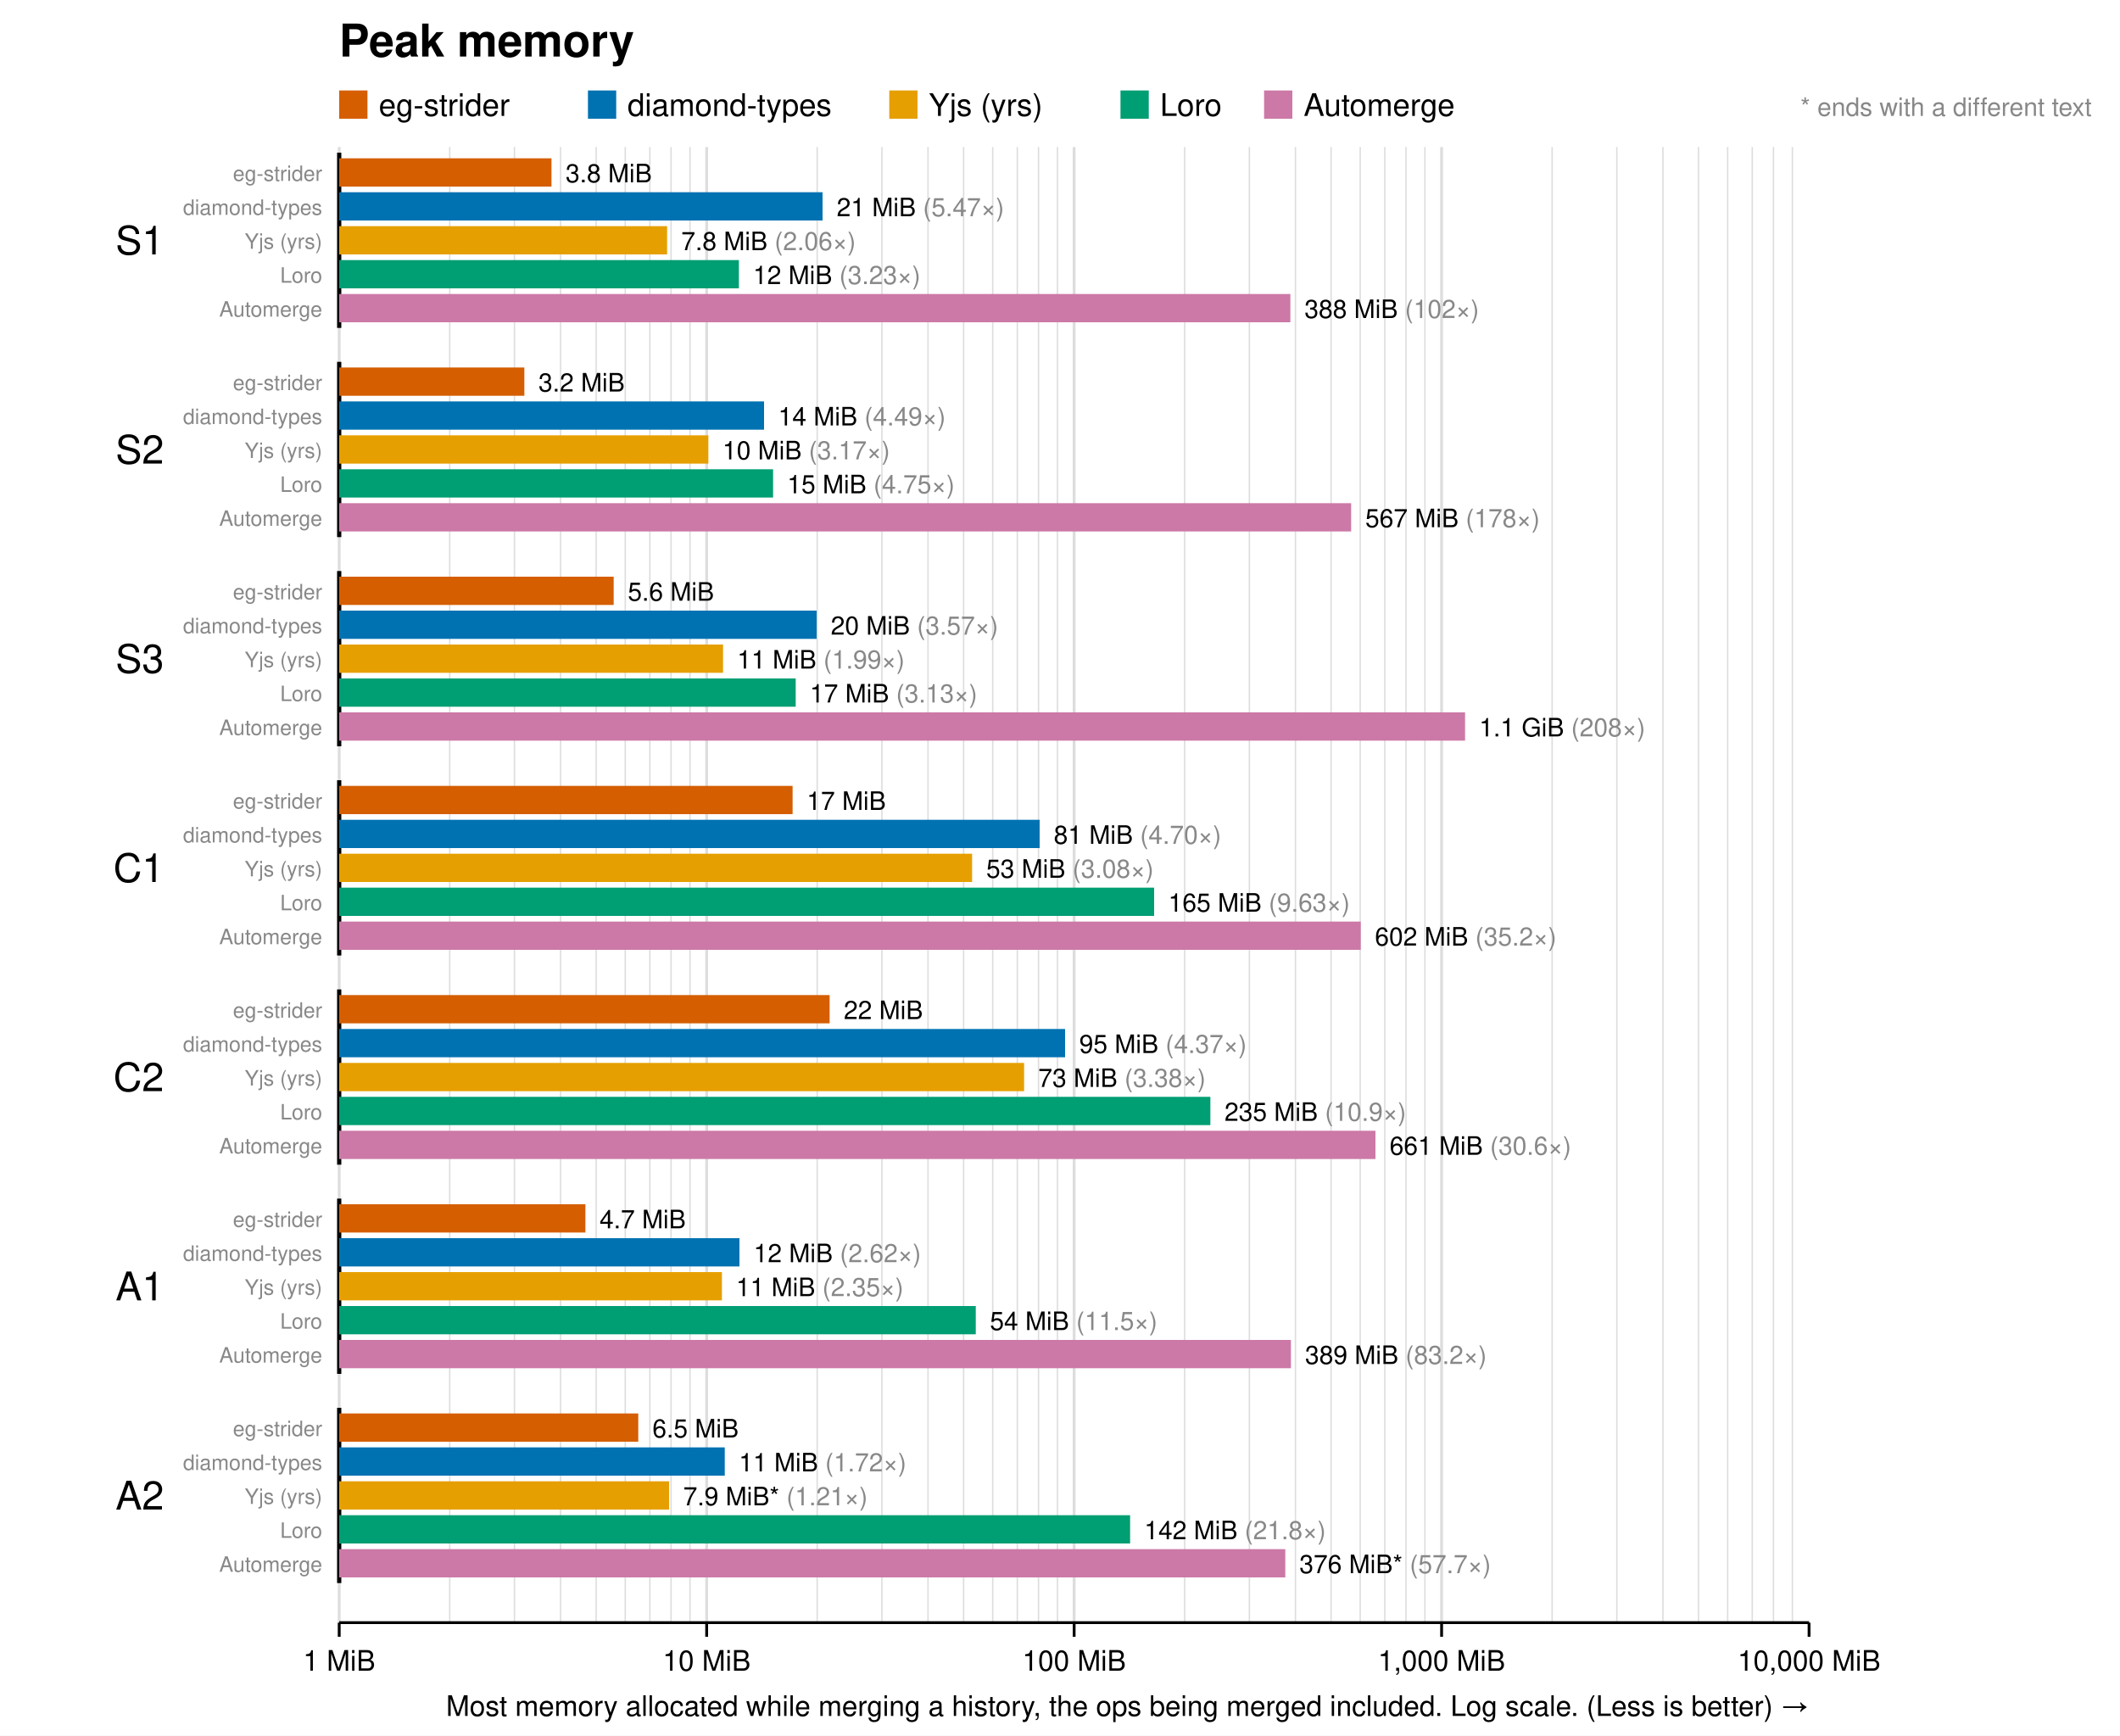
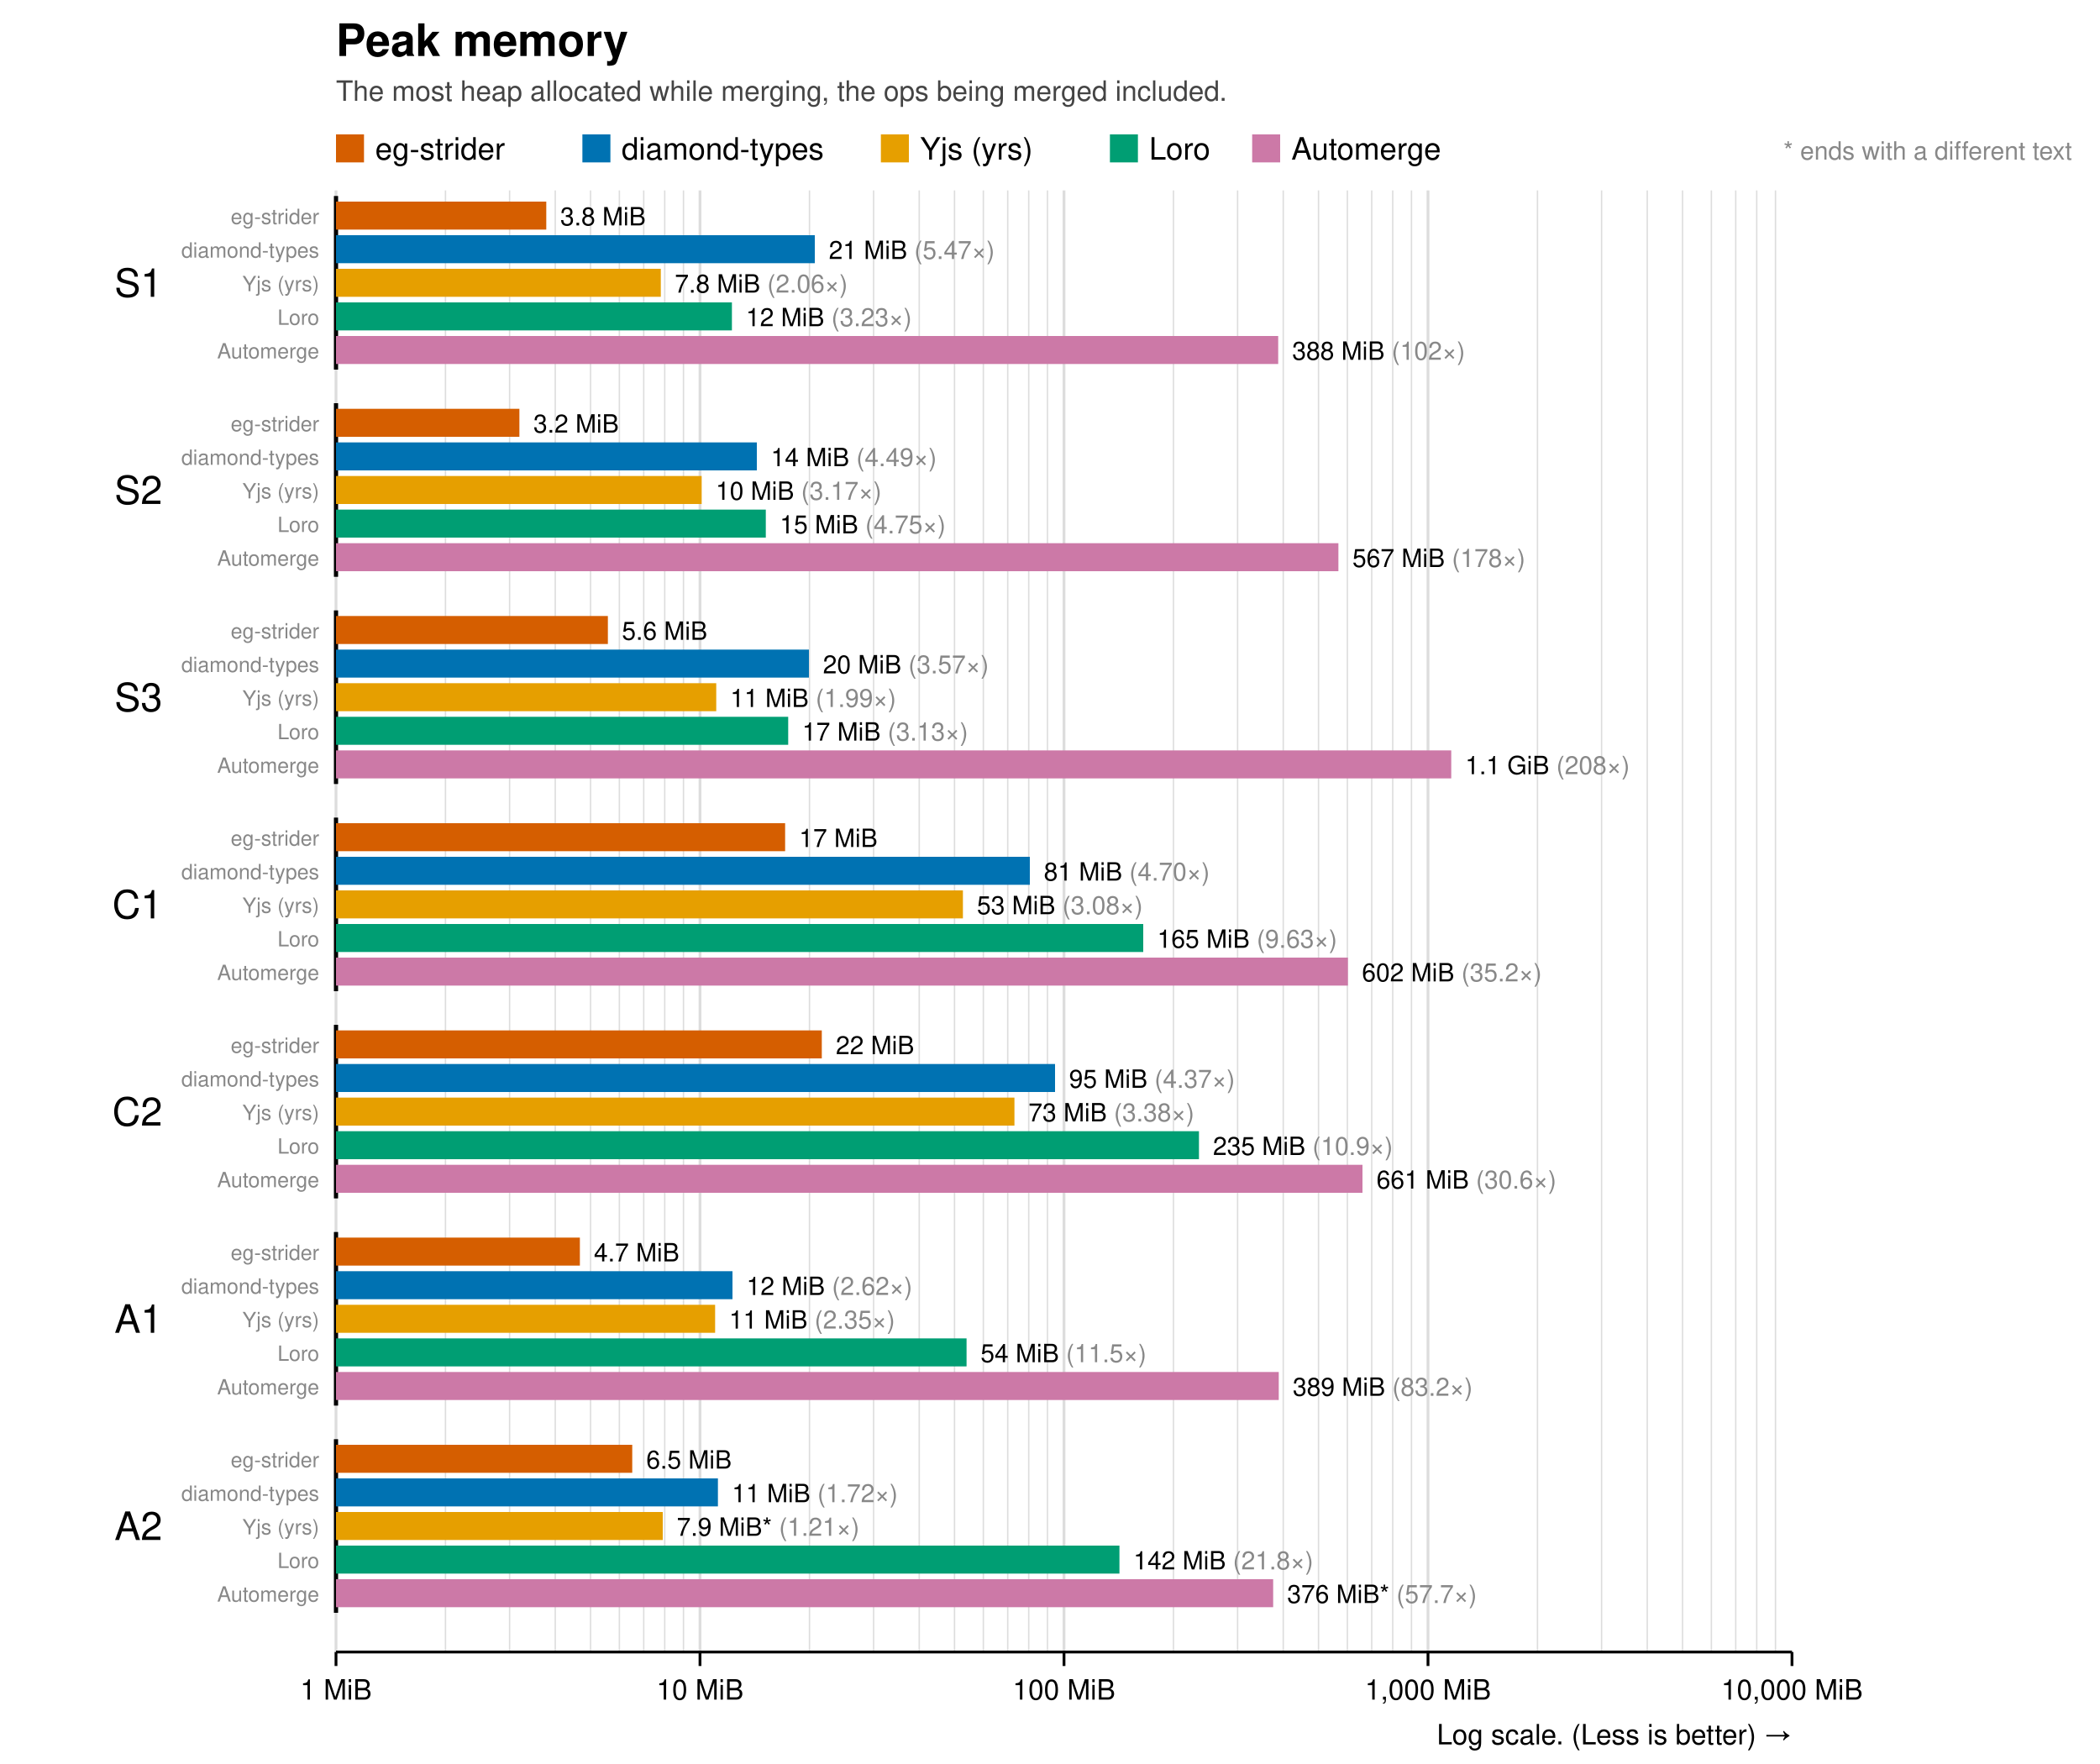
- <svg xmlns="http://www.w3.org/2000/svg" viewBox="0 0 750 614" font-family="Helvetica, Arial, sans-serif">
-   <rect width="750" height="614" fill="white" />
+ <svg xmlns="http://www.w3.org/2000/svg" viewBox="0 0 750 630" font-family="Helvetica, Arial, sans-serif">
+   <rect width="750" height="630" fill="white" />
  <text x="120" y="20" font-size="16" font-weight="bold">Peak memory</text>
-   <rect x="120" y="32" width="10" height="10" fill="#d55e00" />
-   <text x="134" y="41" font-size="11">eg-strider</text>
-   <rect x="208.0" y="32" width="10" height="10" fill="#0072b2" />
-   <text x="222.0" y="41" font-size="11">diamond-types</text>
-   <rect x="314.6" y="32" width="10" height="10" fill="#e69f00" />
-   <text x="328.6" y="41" font-size="11">Yjs (yrs)</text>
-   <rect x="396.4" y="32" width="10" height="10" fill="#009e73" />
-   <text x="410.4" y="41" font-size="11">Loro</text>
-   <rect x="447.2" y="32" width="10" height="10" fill="#cc79a7" />
-   <text x="461.2" y="41" font-size="11">Automerge</text>
-   <text x="740" y="41" font-size="9" fill="#888" text-anchor="end">* ends with a different text</text>
-   <line x1="120.0" y1="52" x2="120.0" y2="574" stroke="#ddd" stroke-width="1" />
-   <line x1="159.1" y1="52" x2="159.1" y2="574" stroke="#ddd" stroke-width="0.5" />
-   <line x1="182.0" y1="52" x2="182.0" y2="574" stroke="#ddd" stroke-width="0.5" />
-   <line x1="198.3" y1="52" x2="198.3" y2="574" stroke="#ddd" stroke-width="0.5" />
-   <line x1="210.9" y1="52" x2="210.9" y2="574" stroke="#ddd" stroke-width="0.5" />
-   <line x1="221.2" y1="52" x2="221.2" y2="574" stroke="#ddd" stroke-width="0.5" />
-   <line x1="229.9" y1="52" x2="229.9" y2="574" stroke="#ddd" stroke-width="0.5" />
-   <line x1="237.4" y1="52" x2="237.4" y2="574" stroke="#ddd" stroke-width="0.5" />
-   <line x1="244.1" y1="52" x2="244.1" y2="574" stroke="#ddd" stroke-width="0.5" />
-   <line x1="250.0" y1="52" x2="250.0" y2="574" stroke="#ddd" stroke-width="1" />
-   <line x1="289.1" y1="52" x2="289.1" y2="574" stroke="#ddd" stroke-width="0.5" />
-   <line x1="312.0" y1="52" x2="312.0" y2="574" stroke="#ddd" stroke-width="0.5" />
-   <line x1="328.3" y1="52" x2="328.3" y2="574" stroke="#ddd" stroke-width="0.5" />
-   <line x1="340.9" y1="52" x2="340.9" y2="574" stroke="#ddd" stroke-width="0.5" />
-   <line x1="351.2" y1="52" x2="351.2" y2="574" stroke="#ddd" stroke-width="0.5" />
-   <line x1="359.9" y1="52" x2="359.9" y2="574" stroke="#ddd" stroke-width="0.5" />
-   <line x1="367.4" y1="52" x2="367.4" y2="574" stroke="#ddd" stroke-width="0.5" />
-   <line x1="374.1" y1="52" x2="374.1" y2="574" stroke="#ddd" stroke-width="0.5" />
-   <line x1="380.0" y1="52" x2="380.0" y2="574" stroke="#ddd" stroke-width="1" />
-   <line x1="419.1" y1="52" x2="419.1" y2="574" stroke="#ddd" stroke-width="0.5" />
-   <line x1="442.0" y1="52" x2="442.0" y2="574" stroke="#ddd" stroke-width="0.5" />
-   <line x1="458.3" y1="52" x2="458.3" y2="574" stroke="#ddd" stroke-width="0.5" />
-   <line x1="470.9" y1="52" x2="470.9" y2="574" stroke="#ddd" stroke-width="0.5" />
-   <line x1="481.2" y1="52" x2="481.2" y2="574" stroke="#ddd" stroke-width="0.5" />
-   <line x1="489.9" y1="52" x2="489.9" y2="574" stroke="#ddd" stroke-width="0.5" />
-   <line x1="497.4" y1="52" x2="497.4" y2="574" stroke="#ddd" stroke-width="0.5" />
-   <line x1="504.1" y1="52" x2="504.1" y2="574" stroke="#ddd" stroke-width="0.5" />
-   <line x1="510.0" y1="52" x2="510.0" y2="574" stroke="#ddd" stroke-width="1" />
-   <line x1="549.1" y1="52" x2="549.1" y2="574" stroke="#ddd" stroke-width="0.5" />
-   <line x1="572.0" y1="52" x2="572.0" y2="574" stroke="#ddd" stroke-width="0.5" />
-   <line x1="588.3" y1="52" x2="588.3" y2="574" stroke="#ddd" stroke-width="0.5" />
-   <line x1="600.9" y1="52" x2="600.9" y2="574" stroke="#ddd" stroke-width="0.5" />
-   <line x1="611.2" y1="52" x2="611.2" y2="574" stroke="#ddd" stroke-width="0.5" />
-   <line x1="619.9" y1="52" x2="619.9" y2="574" stroke="#ddd" stroke-width="0.5" />
-   <line x1="627.4" y1="52" x2="627.4" y2="574" stroke="#ddd" stroke-width="0.5" />
-   <line x1="634.1" y1="52" x2="634.1" y2="574" stroke="#ddd" stroke-width="0.5" />
-   <line x1="120.0" y1="574" x2="120.0" y2="579" stroke="black" />
-   <text x="120.0" y="591" font-size="10" text-anchor="middle">1 MiB</text>
-   <line x1="250.0" y1="574" x2="250.0" y2="579" stroke="black" />
-   <text x="250.0" y="591" font-size="10" text-anchor="middle">10 MiB</text>
-   <line x1="380.0" y1="574" x2="380.0" y2="579" stroke="black" />
-   <text x="380.0" y="591" font-size="10" text-anchor="middle">100 MiB</text>
-   <line x1="510.0" y1="574" x2="510.0" y2="579" stroke="black" />
-   <text x="510.0" y="591" font-size="10" text-anchor="middle">1,000 MiB</text>
-   <line x1="640.0" y1="574" x2="640.0" y2="579" stroke="black" />
-   <text x="640.0" y="591" font-size="10" text-anchor="middle">10,000 MiB</text>
-   <line x1="120" y1="574" x2="640" y2="574" stroke="black" />
-   <text x="640" y="607" font-size="10" text-anchor="end">Most memory allocated while merging a history, the ops being merged included. Log scale. (Less is better) →</text>
-   <text x="58" y="90.0" font-size="14" text-anchor="end">S1</text>
-   <line x1="120" y1="54" x2="120" y2="116" stroke="black" stroke-width="1.5" />
-   <text x="114" y="64" font-size="7.5" fill="#888" text-anchor="end">eg-strider</text>
-   <rect x="120" y="56" width="75.1" height="10" fill="#d55e00" />
-   <text x="200.1" y="64.5" font-size="9">3.8 MiB</text>
-   <text x="114" y="76" font-size="7.5" fill="#888" text-anchor="end">diamond-types</text>
-   <rect x="120" y="68" width="171.0" height="10" fill="#0072b2" />
-   <text x="296.0" y="76.5" font-size="9">21 MiB <tspan fill="#888">(5.47×)</tspan>
-   </text>
-   <text x="114" y="88" font-size="7.5" fill="#888" text-anchor="end">Yjs (yrs)</text>
-   <rect x="120" y="80" width="116.0" height="10" fill="#e69f00" />
-   <text x="241.0" y="88.5" font-size="9">7.8 MiB <tspan fill="#888">(2.06×)</tspan>
-   </text>
-   <text x="114" y="100" font-size="7.5" fill="#888" text-anchor="end">Loro</text>
-   <rect x="120" y="92" width="141.4" height="10" fill="#009e73" />
-   <text x="266.4" y="100.5" font-size="9">12 MiB <tspan fill="#888">(3.23×)</tspan>
-   </text>
-   <text x="114" y="112" font-size="7.5" fill="#888" text-anchor="end">Automerge</text>
-   <rect x="120" y="104" width="336.5" height="10" fill="#cc79a7" />
-   <text x="461.5" y="112.5" font-size="9">388 MiB <tspan fill="#888">(102×)</tspan>
-   </text>
-   <text x="58" y="164.0" font-size="14" text-anchor="end">S2</text>
-   <line x1="120" y1="128" x2="120" y2="190" stroke="black" stroke-width="1.5" />
-   <text x="114" y="138" font-size="7.5" fill="#888" text-anchor="end">eg-strider</text>
-   <rect x="120" y="130" width="65.5" height="10" fill="#d55e00" />
-   <text x="190.5" y="138.5" font-size="9">3.2 MiB</text>
-   <text x="114" y="150" font-size="7.5" fill="#888" text-anchor="end">diamond-types</text>
-   <rect x="120" y="142" width="150.3" height="10" fill="#0072b2" />
-   <text x="275.3" y="150.5" font-size="9">14 MiB <tspan fill="#888">(4.49×)</tspan>
-   </text>
-   <text x="114" y="162" font-size="7.5" fill="#888" text-anchor="end">Yjs (yrs)</text>
-   <rect x="120" y="154" width="130.6" height="10" fill="#e69f00" />
-   <text x="255.6" y="162.5" font-size="9">10 MiB <tspan fill="#888">(3.17×)</tspan>
-   </text>
-   <text x="114" y="174" font-size="7.5" fill="#888" text-anchor="end">Loro</text>
-   <rect x="120" y="166" width="153.5" height="10" fill="#009e73" />
-   <text x="278.5" y="174.5" font-size="9">15 MiB <tspan fill="#888">(4.75×)</tspan>
-   </text>
-   <text x="114" y="186" font-size="7.5" fill="#888" text-anchor="end">Automerge</text>
-   <rect x="120" y="178" width="358.0" height="10" fill="#cc79a7" />
-   <text x="483.0" y="186.5" font-size="9">567 MiB <tspan fill="#888">(178×)</tspan>
-   </text>
-   <text x="58" y="238.0" font-size="14" text-anchor="end">S3</text>
-   <line x1="120" y1="202" x2="120" y2="264" stroke="black" stroke-width="1.5" />
-   <text x="114" y="212" font-size="7.5" fill="#888" text-anchor="end">eg-strider</text>
-   <rect x="120" y="204" width="97.1" height="10" fill="#d55e00" />
-   <text x="222.1" y="212.5" font-size="9">5.6 MiB</text>
-   <text x="114" y="224" font-size="7.5" fill="#888" text-anchor="end">diamond-types</text>
-   <rect x="120" y="216" width="168.9" height="10" fill="#0072b2" />
-   <text x="293.9" y="224.5" font-size="9">20 MiB <tspan fill="#888">(3.57×)</tspan>
-   </text>
-   <text x="114" y="236" font-size="7.5" fill="#888" text-anchor="end">Yjs (yrs)</text>
-   <rect x="120" y="228" width="135.8" height="10" fill="#e69f00" />
-   <text x="260.8" y="236.5" font-size="9">11 MiB <tspan fill="#888">(1.99×)</tspan>
-   </text>
-   <text x="114" y="248" font-size="7.5" fill="#888" text-anchor="end">Loro</text>
-   <rect x="120" y="240" width="161.5" height="10" fill="#009e73" />
-   <text x="286.5" y="248.5" font-size="9">17 MiB <tspan fill="#888">(3.13×)</tspan>
-   </text>
-   <text x="114" y="260" font-size="7.5" fill="#888" text-anchor="end">Automerge</text>
-   <rect x="120" y="252" width="398.3" height="10" fill="#cc79a7" />
-   <text x="523.3" y="260.5" font-size="9">1.1 GiB <tspan fill="#888">(208×)</tspan>
-   </text>
-   <text x="58" y="312.0" font-size="14" text-anchor="end">C1</text>
-   <line x1="120" y1="276" x2="120" y2="338" stroke="black" stroke-width="1.5" />
-   <text x="114" y="286" font-size="7.5" fill="#888" text-anchor="end">eg-strider</text>
-   <rect x="120" y="278" width="160.4" height="10" fill="#d55e00" />
-   <text x="285.4" y="286.5" font-size="9">17 MiB</text>
-   <text x="114" y="298" font-size="7.5" fill="#888" text-anchor="end">diamond-types</text>
-   <rect x="120" y="290" width="247.8" height="10" fill="#0072b2" />
-   <text x="372.8" y="298.5" font-size="9">81 MiB <tspan fill="#888">(4.70×)</tspan>
-   </text>
-   <text x="114" y="310" font-size="7.5" fill="#888" text-anchor="end">Yjs (yrs)</text>
-   <rect x="120" y="302" width="223.9" height="10" fill="#e69f00" />
-   <text x="348.9" y="310.5" font-size="9">53 MiB <tspan fill="#888">(3.08×)</tspan>
-   </text>
-   <text x="114" y="322" font-size="7.5" fill="#888" text-anchor="end">Loro</text>
-   <rect x="120" y="314" width="288.3" height="10" fill="#009e73" />
-   <text x="413.3" y="322.5" font-size="9">165 MiB <tspan fill="#888">(9.63×)</tspan>
-   </text>
-   <text x="114" y="334" font-size="7.5" fill="#888" text-anchor="end">Automerge</text>
-   <rect x="120" y="326" width="361.4" height="10" fill="#cc79a7" />
-   <text x="486.4" y="334.5" font-size="9">602 MiB <tspan fill="#888">(35.2×)</tspan>
-   </text>
-   <text x="58" y="386.0" font-size="14" text-anchor="end">C2</text>
-   <line x1="120" y1="350" x2="120" y2="412" stroke="black" stroke-width="1.5" />
-   <text x="114" y="360" font-size="7.5" fill="#888" text-anchor="end">eg-strider</text>
-   <rect x="120" y="352" width="173.5" height="10" fill="#d55e00" />
-   <text x="298.5" y="360.5" font-size="9">22 MiB</text>
-   <text x="114" y="372" font-size="7.5" fill="#888" text-anchor="end">diamond-types</text>
-   <rect x="120" y="364" width="256.8" height="10" fill="#0072b2" />
-   <text x="381.8" y="372.5" font-size="9">95 MiB <tspan fill="#888">(4.37×)</tspan>
-   </text>
-   <text x="114" y="384" font-size="7.5" fill="#888" text-anchor="end">Yjs (yrs)</text>
-   <rect x="120" y="376" width="242.3" height="10" fill="#e69f00" />
-   <text x="367.3" y="384.5" font-size="9">73 MiB <tspan fill="#888">(3.38×)</tspan>
-   </text>
-   <text x="114" y="396" font-size="7.5" fill="#888" text-anchor="end">Loro</text>
-   <rect x="120" y="388" width="308.2" height="10" fill="#009e73" />
-   <text x="433.2" y="396.5" font-size="9">235 MiB <tspan fill="#888">(10.9×)</tspan>
-   </text>
-   <text x="114" y="408" font-size="7.5" fill="#888" text-anchor="end">Automerge</text>
-   <rect x="120" y="400" width="366.6" height="10" fill="#cc79a7" />
-   <text x="491.6" y="408.5" font-size="9">661 MiB <tspan fill="#888">(30.6×)</tspan>
-   </text>
-   <text x="58" y="460.0" font-size="14" text-anchor="end">A1</text>
-   <line x1="120" y1="424" x2="120" y2="486" stroke="black" stroke-width="1.5" />
-   <text x="114" y="434" font-size="7.5" fill="#888" text-anchor="end">eg-strider</text>
-   <rect x="120" y="426" width="87.1" height="10" fill="#d55e00" />
-   <text x="212.1" y="434.5" font-size="9">4.7 MiB</text>
-   <text x="114" y="446" font-size="7.5" fill="#888" text-anchor="end">diamond-types</text>
-   <rect x="120" y="438" width="141.6" height="10" fill="#0072b2" />
-   <text x="266.6" y="446.5" font-size="9">12 MiB <tspan fill="#888">(2.62×)</tspan>
-   </text>
-   <text x="114" y="458" font-size="7.5" fill="#888" text-anchor="end">Yjs (yrs)</text>
-   <rect x="120" y="450" width="135.4" height="10" fill="#e69f00" />
-   <text x="260.4" y="458.5" font-size="9">11 MiB <tspan fill="#888">(2.35×)</tspan>
-   </text>
-   <text x="114" y="470" font-size="7.5" fill="#888" text-anchor="end">Loro</text>
-   <rect x="120" y="462" width="225.2" height="10" fill="#009e73" />
-   <text x="350.2" y="470.5" font-size="9">54 MiB <tspan fill="#888">(11.5×)</tspan>
-   </text>
-   <text x="114" y="482" font-size="7.5" fill="#888" text-anchor="end">Automerge</text>
-   <rect x="120" y="474" width="336.7" height="10" fill="#cc79a7" />
-   <text x="461.7" y="482.5" font-size="9">389 MiB <tspan fill="#888">(83.2×)</tspan>
-   </text>
-   <text x="58" y="534.0" font-size="14" text-anchor="end">A2</text>
-   <line x1="120" y1="498" x2="120" y2="560" stroke="black" stroke-width="1.5" />
-   <text x="114" y="508" font-size="7.5" fill="#888" text-anchor="end">eg-strider</text>
-   <rect x="120" y="500" width="105.8" height="10" fill="#d55e00" />
-   <text x="230.8" y="508.5" font-size="9">6.5 MiB</text>
-   <text x="114" y="520" font-size="7.5" fill="#888" text-anchor="end">diamond-types</text>
-   <rect x="120" y="512" width="136.4" height="10" fill="#0072b2" />
-   <text x="261.4" y="520.5" font-size="9">11 MiB <tspan fill="#888">(1.72×)</tspan>
-   </text>
-   <text x="114" y="532" font-size="7.5" fill="#888" text-anchor="end">Yjs (yrs)</text>
-   <rect x="120" y="524" width="116.7" height="10" fill="#e69f00" />
-   <text x="241.7" y="532.5" font-size="9">7.9 MiB* <tspan fill="#888">(1.21×)</tspan>
-   </text>
-   <text x="114" y="544" font-size="7.5" fill="#888" text-anchor="end">Loro</text>
-   <rect x="120" y="536" width="279.8" height="10" fill="#009e73" />
-   <text x="404.8" y="544.5" font-size="9">142 MiB <tspan fill="#888">(21.8×)</tspan>
-   </text>
-   <text x="114" y="556" font-size="7.5" fill="#888" text-anchor="end">Automerge</text>
-   <rect x="120" y="548" width="334.7" height="10" fill="#cc79a7" />
-   <text x="459.7" y="556.5" font-size="9">376 MiB* <tspan fill="#888">(57.7×)</tspan>
+   <text x="120" y="36" font-size="10" fill="#444">The most heap allocated while merging, the ops being merged included.</text>
+   <rect x="120" y="48" width="10" height="10" fill="#d55e00" />
+   <text x="134" y="57" font-size="11">eg-strider</text>
+   <rect x="208.0" y="48" width="10" height="10" fill="#0072b2" />
+   <text x="222.0" y="57" font-size="11">diamond-types</text>
+   <rect x="314.6" y="48" width="10" height="10" fill="#e69f00" />
+   <text x="328.6" y="57" font-size="11">Yjs (yrs)</text>
+   <rect x="396.4" y="48" width="10" height="10" fill="#009e73" />
+   <text x="410.4" y="57" font-size="11">Loro</text>
+   <rect x="447.2" y="48" width="10" height="10" fill="#cc79a7" />
+   <text x="461.2" y="57" font-size="11">Automerge</text>
+   <text x="740" y="57" font-size="9" fill="#888" text-anchor="end">* ends with a different text</text>
+   <line x1="120.0" y1="68" x2="120.0" y2="590" stroke="#ddd" stroke-width="1" />
+   <line x1="159.1" y1="68" x2="159.1" y2="590" stroke="#ddd" stroke-width="0.5" />
+   <line x1="182.0" y1="68" x2="182.0" y2="590" stroke="#ddd" stroke-width="0.5" />
+   <line x1="198.3" y1="68" x2="198.3" y2="590" stroke="#ddd" stroke-width="0.5" />
+   <line x1="210.9" y1="68" x2="210.9" y2="590" stroke="#ddd" stroke-width="0.5" />
+   <line x1="221.2" y1="68" x2="221.2" y2="590" stroke="#ddd" stroke-width="0.5" />
+   <line x1="229.9" y1="68" x2="229.9" y2="590" stroke="#ddd" stroke-width="0.5" />
+   <line x1="237.4" y1="68" x2="237.4" y2="590" stroke="#ddd" stroke-width="0.5" />
+   <line x1="244.1" y1="68" x2="244.1" y2="590" stroke="#ddd" stroke-width="0.5" />
+   <line x1="250.0" y1="68" x2="250.0" y2="590" stroke="#ddd" stroke-width="1" />
+   <line x1="289.1" y1="68" x2="289.1" y2="590" stroke="#ddd" stroke-width="0.5" />
+   <line x1="312.0" y1="68" x2="312.0" y2="590" stroke="#ddd" stroke-width="0.5" />
+   <line x1="328.3" y1="68" x2="328.3" y2="590" stroke="#ddd" stroke-width="0.5" />
+   <line x1="340.9" y1="68" x2="340.9" y2="590" stroke="#ddd" stroke-width="0.5" />
+   <line x1="351.2" y1="68" x2="351.2" y2="590" stroke="#ddd" stroke-width="0.5" />
+   <line x1="359.9" y1="68" x2="359.9" y2="590" stroke="#ddd" stroke-width="0.5" />
+   <line x1="367.4" y1="68" x2="367.4" y2="590" stroke="#ddd" stroke-width="0.5" />
+   <line x1="374.1" y1="68" x2="374.1" y2="590" stroke="#ddd" stroke-width="0.5" />
+   <line x1="380.0" y1="68" x2="380.0" y2="590" stroke="#ddd" stroke-width="1" />
+   <line x1="419.1" y1="68" x2="419.1" y2="590" stroke="#ddd" stroke-width="0.5" />
+   <line x1="442.0" y1="68" x2="442.0" y2="590" stroke="#ddd" stroke-width="0.5" />
+   <line x1="458.3" y1="68" x2="458.3" y2="590" stroke="#ddd" stroke-width="0.5" />
+   <line x1="470.9" y1="68" x2="470.9" y2="590" stroke="#ddd" stroke-width="0.5" />
+   <line x1="481.2" y1="68" x2="481.2" y2="590" stroke="#ddd" stroke-width="0.5" />
+   <line x1="489.9" y1="68" x2="489.9" y2="590" stroke="#ddd" stroke-width="0.5" />
+   <line x1="497.4" y1="68" x2="497.4" y2="590" stroke="#ddd" stroke-width="0.5" />
+   <line x1="504.1" y1="68" x2="504.1" y2="590" stroke="#ddd" stroke-width="0.5" />
+   <line x1="510.0" y1="68" x2="510.0" y2="590" stroke="#ddd" stroke-width="1" />
+   <line x1="549.1" y1="68" x2="549.1" y2="590" stroke="#ddd" stroke-width="0.5" />
+   <line x1="572.0" y1="68" x2="572.0" y2="590" stroke="#ddd" stroke-width="0.5" />
+   <line x1="588.3" y1="68" x2="588.3" y2="590" stroke="#ddd" stroke-width="0.5" />
+   <line x1="600.9" y1="68" x2="600.9" y2="590" stroke="#ddd" stroke-width="0.5" />
+   <line x1="611.2" y1="68" x2="611.2" y2="590" stroke="#ddd" stroke-width="0.5" />
+   <line x1="619.9" y1="68" x2="619.9" y2="590" stroke="#ddd" stroke-width="0.5" />
+   <line x1="627.4" y1="68" x2="627.4" y2="590" stroke="#ddd" stroke-width="0.5" />
+   <line x1="634.1" y1="68" x2="634.1" y2="590" stroke="#ddd" stroke-width="0.5" />
+   <line x1="120.0" y1="590" x2="120.0" y2="595" stroke="black" />
+   <text x="120.0" y="607" font-size="10" text-anchor="middle">1 MiB</text>
+   <line x1="250.0" y1="590" x2="250.0" y2="595" stroke="black" />
+   <text x="250.0" y="607" font-size="10" text-anchor="middle">10 MiB</text>
+   <line x1="380.0" y1="590" x2="380.0" y2="595" stroke="black" />
+   <text x="380.0" y="607" font-size="10" text-anchor="middle">100 MiB</text>
+   <line x1="510.0" y1="590" x2="510.0" y2="595" stroke="black" />
+   <text x="510.0" y="607" font-size="10" text-anchor="middle">1,000 MiB</text>
+   <line x1="640.0" y1="590" x2="640.0" y2="595" stroke="black" />
+   <text x="640.0" y="607" font-size="10" text-anchor="middle">10,000 MiB</text>
+   <line x1="120" y1="590" x2="640" y2="590" stroke="black" />
+   <text x="640" y="623" font-size="10" text-anchor="end">Log scale. (Less is better) →</text>
+   <text x="58" y="106.0" font-size="14" text-anchor="end">S1</text>
+   <line x1="120" y1="70" x2="120" y2="132" stroke="black" stroke-width="1.5" />
+   <text x="114" y="80" font-size="7.5" fill="#888" text-anchor="end">eg-strider</text>
+   <rect x="120" y="72" width="75.1" height="10" fill="#d55e00" />
+   <text x="200.1" y="80.5" font-size="9">3.8 MiB</text>
+   <text x="114" y="92" font-size="7.5" fill="#888" text-anchor="end">diamond-types</text>
+   <rect x="120" y="84" width="171.0" height="10" fill="#0072b2" />
+   <text x="296.0" y="92.5" font-size="9">21 MiB <tspan fill="#888">(5.47×)</tspan>
+   </text>
+   <text x="114" y="104" font-size="7.5" fill="#888" text-anchor="end">Yjs (yrs)</text>
+   <rect x="120" y="96" width="116.0" height="10" fill="#e69f00" />
+   <text x="241.0" y="104.5" font-size="9">7.8 MiB <tspan fill="#888">(2.06×)</tspan>
+   </text>
+   <text x="114" y="116" font-size="7.5" fill="#888" text-anchor="end">Loro</text>
+   <rect x="120" y="108" width="141.4" height="10" fill="#009e73" />
+   <text x="266.4" y="116.5" font-size="9">12 MiB <tspan fill="#888">(3.23×)</tspan>
+   </text>
+   <text x="114" y="128" font-size="7.5" fill="#888" text-anchor="end">Automerge</text>
+   <rect x="120" y="120" width="336.5" height="10" fill="#cc79a7" />
+   <text x="461.5" y="128.5" font-size="9">388 MiB <tspan fill="#888">(102×)</tspan>
+   </text>
+   <text x="58" y="180.0" font-size="14" text-anchor="end">S2</text>
+   <line x1="120" y1="144" x2="120" y2="206" stroke="black" stroke-width="1.5" />
+   <text x="114" y="154" font-size="7.5" fill="#888" text-anchor="end">eg-strider</text>
+   <rect x="120" y="146" width="65.5" height="10" fill="#d55e00" />
+   <text x="190.5" y="154.5" font-size="9">3.2 MiB</text>
+   <text x="114" y="166" font-size="7.5" fill="#888" text-anchor="end">diamond-types</text>
+   <rect x="120" y="158" width="150.3" height="10" fill="#0072b2" />
+   <text x="275.3" y="166.5" font-size="9">14 MiB <tspan fill="#888">(4.49×)</tspan>
+   </text>
+   <text x="114" y="178" font-size="7.5" fill="#888" text-anchor="end">Yjs (yrs)</text>
+   <rect x="120" y="170" width="130.6" height="10" fill="#e69f00" />
+   <text x="255.6" y="178.5" font-size="9">10 MiB <tspan fill="#888">(3.17×)</tspan>
+   </text>
+   <text x="114" y="190" font-size="7.5" fill="#888" text-anchor="end">Loro</text>
+   <rect x="120" y="182" width="153.5" height="10" fill="#009e73" />
+   <text x="278.5" y="190.5" font-size="9">15 MiB <tspan fill="#888">(4.75×)</tspan>
+   </text>
+   <text x="114" y="202" font-size="7.5" fill="#888" text-anchor="end">Automerge</text>
+   <rect x="120" y="194" width="358.0" height="10" fill="#cc79a7" />
+   <text x="483.0" y="202.5" font-size="9">567 MiB <tspan fill="#888">(178×)</tspan>
+   </text>
+   <text x="58" y="254.0" font-size="14" text-anchor="end">S3</text>
+   <line x1="120" y1="218" x2="120" y2="280" stroke="black" stroke-width="1.5" />
+   <text x="114" y="228" font-size="7.5" fill="#888" text-anchor="end">eg-strider</text>
+   <rect x="120" y="220" width="97.1" height="10" fill="#d55e00" />
+   <text x="222.1" y="228.5" font-size="9">5.6 MiB</text>
+   <text x="114" y="240" font-size="7.5" fill="#888" text-anchor="end">diamond-types</text>
+   <rect x="120" y="232" width="168.9" height="10" fill="#0072b2" />
+   <text x="293.9" y="240.5" font-size="9">20 MiB <tspan fill="#888">(3.57×)</tspan>
+   </text>
+   <text x="114" y="252" font-size="7.5" fill="#888" text-anchor="end">Yjs (yrs)</text>
+   <rect x="120" y="244" width="135.8" height="10" fill="#e69f00" />
+   <text x="260.8" y="252.5" font-size="9">11 MiB <tspan fill="#888">(1.99×)</tspan>
+   </text>
+   <text x="114" y="264" font-size="7.5" fill="#888" text-anchor="end">Loro</text>
+   <rect x="120" y="256" width="161.5" height="10" fill="#009e73" />
+   <text x="286.5" y="264.5" font-size="9">17 MiB <tspan fill="#888">(3.13×)</tspan>
+   </text>
+   <text x="114" y="276" font-size="7.5" fill="#888" text-anchor="end">Automerge</text>
+   <rect x="120" y="268" width="398.3" height="10" fill="#cc79a7" />
+   <text x="523.3" y="276.5" font-size="9">1.1 GiB <tspan fill="#888">(208×)</tspan>
+   </text>
+   <text x="58" y="328.0" font-size="14" text-anchor="end">C1</text>
+   <line x1="120" y1="292" x2="120" y2="354" stroke="black" stroke-width="1.5" />
+   <text x="114" y="302" font-size="7.5" fill="#888" text-anchor="end">eg-strider</text>
+   <rect x="120" y="294" width="160.4" height="10" fill="#d55e00" />
+   <text x="285.4" y="302.5" font-size="9">17 MiB</text>
+   <text x="114" y="314" font-size="7.5" fill="#888" text-anchor="end">diamond-types</text>
+   <rect x="120" y="306" width="247.8" height="10" fill="#0072b2" />
+   <text x="372.8" y="314.5" font-size="9">81 MiB <tspan fill="#888">(4.70×)</tspan>
+   </text>
+   <text x="114" y="326" font-size="7.5" fill="#888" text-anchor="end">Yjs (yrs)</text>
+   <rect x="120" y="318" width="223.9" height="10" fill="#e69f00" />
+   <text x="348.9" y="326.5" font-size="9">53 MiB <tspan fill="#888">(3.08×)</tspan>
+   </text>
+   <text x="114" y="338" font-size="7.5" fill="#888" text-anchor="end">Loro</text>
+   <rect x="120" y="330" width="288.3" height="10" fill="#009e73" />
+   <text x="413.3" y="338.5" font-size="9">165 MiB <tspan fill="#888">(9.63×)</tspan>
+   </text>
+   <text x="114" y="350" font-size="7.5" fill="#888" text-anchor="end">Automerge</text>
+   <rect x="120" y="342" width="361.4" height="10" fill="#cc79a7" />
+   <text x="486.4" y="350.5" font-size="9">602 MiB <tspan fill="#888">(35.2×)</tspan>
+   </text>
+   <text x="58" y="402.0" font-size="14" text-anchor="end">C2</text>
+   <line x1="120" y1="366" x2="120" y2="428" stroke="black" stroke-width="1.5" />
+   <text x="114" y="376" font-size="7.5" fill="#888" text-anchor="end">eg-strider</text>
+   <rect x="120" y="368" width="173.5" height="10" fill="#d55e00" />
+   <text x="298.5" y="376.5" font-size="9">22 MiB</text>
+   <text x="114" y="388" font-size="7.5" fill="#888" text-anchor="end">diamond-types</text>
+   <rect x="120" y="380" width="256.8" height="10" fill="#0072b2" />
+   <text x="381.8" y="388.5" font-size="9">95 MiB <tspan fill="#888">(4.37×)</tspan>
+   </text>
+   <text x="114" y="400" font-size="7.5" fill="#888" text-anchor="end">Yjs (yrs)</text>
+   <rect x="120" y="392" width="242.3" height="10" fill="#e69f00" />
+   <text x="367.3" y="400.5" font-size="9">73 MiB <tspan fill="#888">(3.38×)</tspan>
+   </text>
+   <text x="114" y="412" font-size="7.5" fill="#888" text-anchor="end">Loro</text>
+   <rect x="120" y="404" width="308.2" height="10" fill="#009e73" />
+   <text x="433.2" y="412.5" font-size="9">235 MiB <tspan fill="#888">(10.9×)</tspan>
+   </text>
+   <text x="114" y="424" font-size="7.5" fill="#888" text-anchor="end">Automerge</text>
+   <rect x="120" y="416" width="366.6" height="10" fill="#cc79a7" />
+   <text x="491.6" y="424.5" font-size="9">661 MiB <tspan fill="#888">(30.6×)</tspan>
+   </text>
+   <text x="58" y="476.0" font-size="14" text-anchor="end">A1</text>
+   <line x1="120" y1="440" x2="120" y2="502" stroke="black" stroke-width="1.5" />
+   <text x="114" y="450" font-size="7.5" fill="#888" text-anchor="end">eg-strider</text>
+   <rect x="120" y="442" width="87.1" height="10" fill="#d55e00" />
+   <text x="212.1" y="450.5" font-size="9">4.7 MiB</text>
+   <text x="114" y="462" font-size="7.5" fill="#888" text-anchor="end">diamond-types</text>
+   <rect x="120" y="454" width="141.6" height="10" fill="#0072b2" />
+   <text x="266.6" y="462.5" font-size="9">12 MiB <tspan fill="#888">(2.62×)</tspan>
+   </text>
+   <text x="114" y="474" font-size="7.5" fill="#888" text-anchor="end">Yjs (yrs)</text>
+   <rect x="120" y="466" width="135.4" height="10" fill="#e69f00" />
+   <text x="260.4" y="474.5" font-size="9">11 MiB <tspan fill="#888">(2.35×)</tspan>
+   </text>
+   <text x="114" y="486" font-size="7.5" fill="#888" text-anchor="end">Loro</text>
+   <rect x="120" y="478" width="225.2" height="10" fill="#009e73" />
+   <text x="350.2" y="486.5" font-size="9">54 MiB <tspan fill="#888">(11.5×)</tspan>
+   </text>
+   <text x="114" y="498" font-size="7.5" fill="#888" text-anchor="end">Automerge</text>
+   <rect x="120" y="490" width="336.7" height="10" fill="#cc79a7" />
+   <text x="461.7" y="498.5" font-size="9">389 MiB <tspan fill="#888">(83.2×)</tspan>
+   </text>
+   <text x="58" y="550.0" font-size="14" text-anchor="end">A2</text>
+   <line x1="120" y1="514" x2="120" y2="576" stroke="black" stroke-width="1.5" />
+   <text x="114" y="524" font-size="7.5" fill="#888" text-anchor="end">eg-strider</text>
+   <rect x="120" y="516" width="105.8" height="10" fill="#d55e00" />
+   <text x="230.8" y="524.5" font-size="9">6.5 MiB</text>
+   <text x="114" y="536" font-size="7.5" fill="#888" text-anchor="end">diamond-types</text>
+   <rect x="120" y="528" width="136.4" height="10" fill="#0072b2" />
+   <text x="261.4" y="536.5" font-size="9">11 MiB <tspan fill="#888">(1.72×)</tspan>
+   </text>
+   <text x="114" y="548" font-size="7.5" fill="#888" text-anchor="end">Yjs (yrs)</text>
+   <rect x="120" y="540" width="116.7" height="10" fill="#e69f00" />
+   <text x="241.7" y="548.5" font-size="9">7.9 MiB* <tspan fill="#888">(1.21×)</tspan>
+   </text>
+   <text x="114" y="560" font-size="7.5" fill="#888" text-anchor="end">Loro</text>
+   <rect x="120" y="552" width="279.8" height="10" fill="#009e73" />
+   <text x="404.8" y="560.5" font-size="9">142 MiB <tspan fill="#888">(21.8×)</tspan>
+   </text>
+   <text x="114" y="572" font-size="7.5" fill="#888" text-anchor="end">Automerge</text>
+   <rect x="120" y="564" width="334.7" height="10" fill="#cc79a7" />
+   <text x="459.7" y="572.5" font-size="9">376 MiB* <tspan fill="#888">(57.7×)</tspan>
  </text>
</svg>
